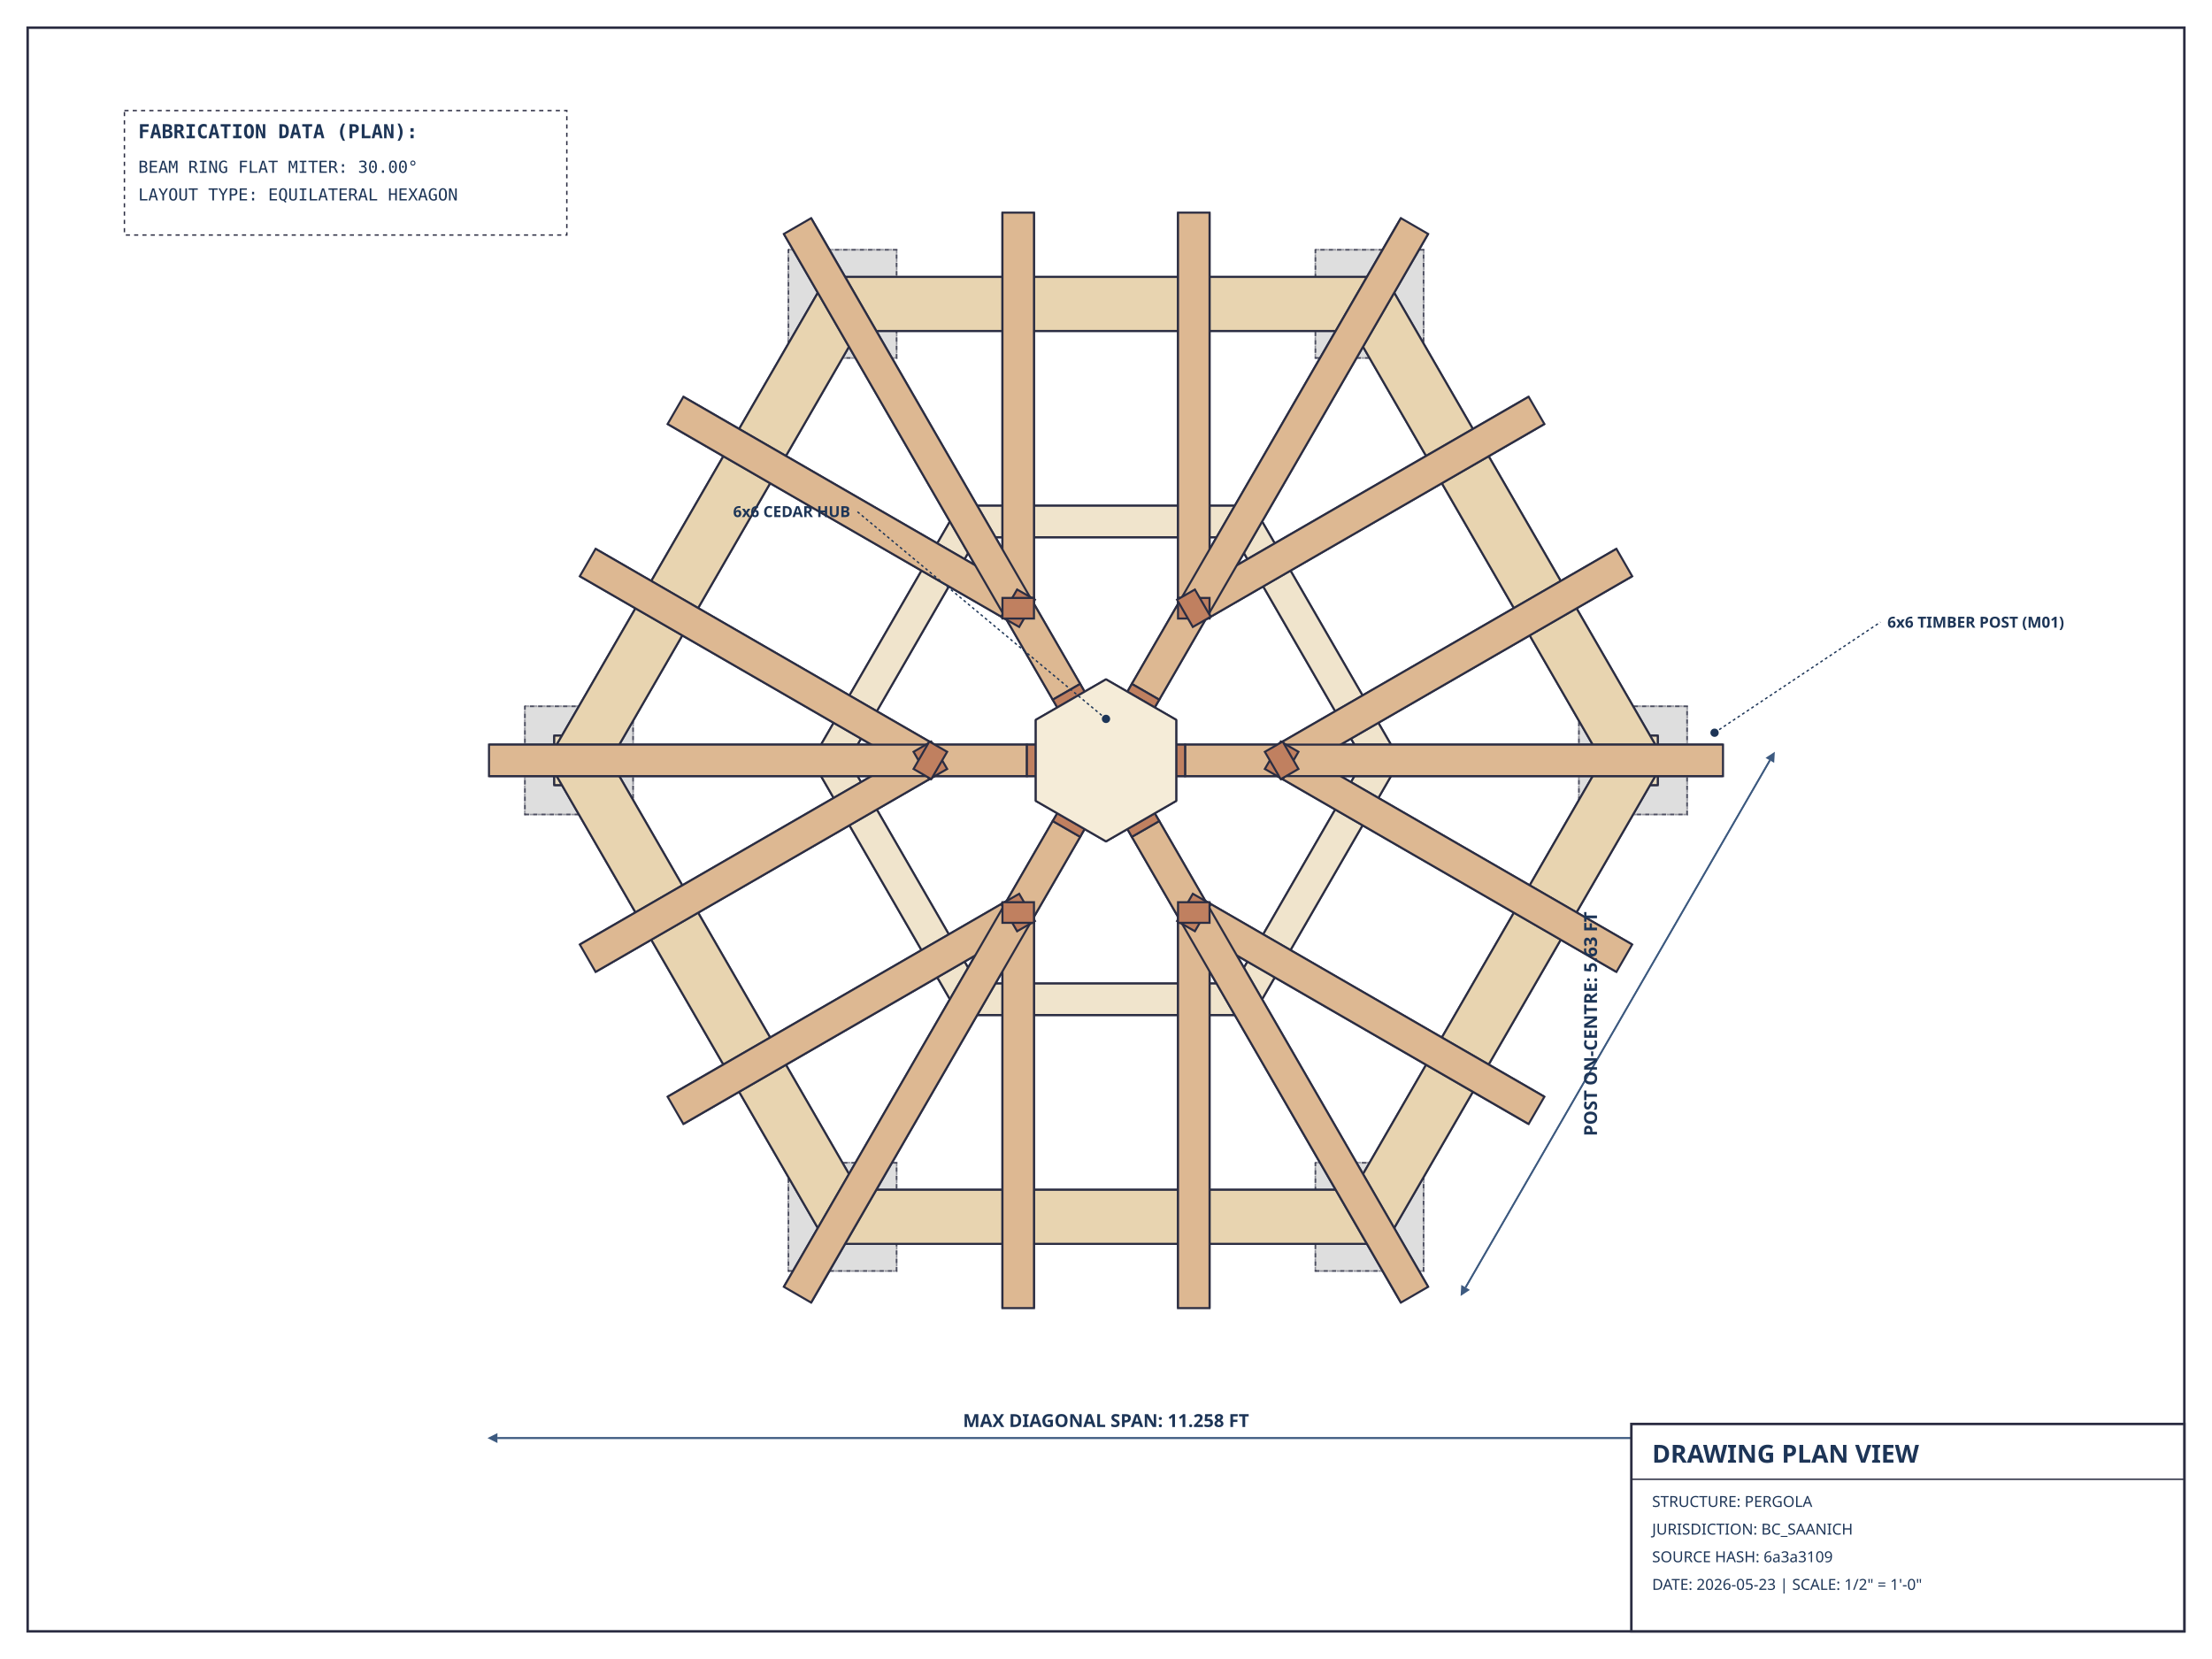
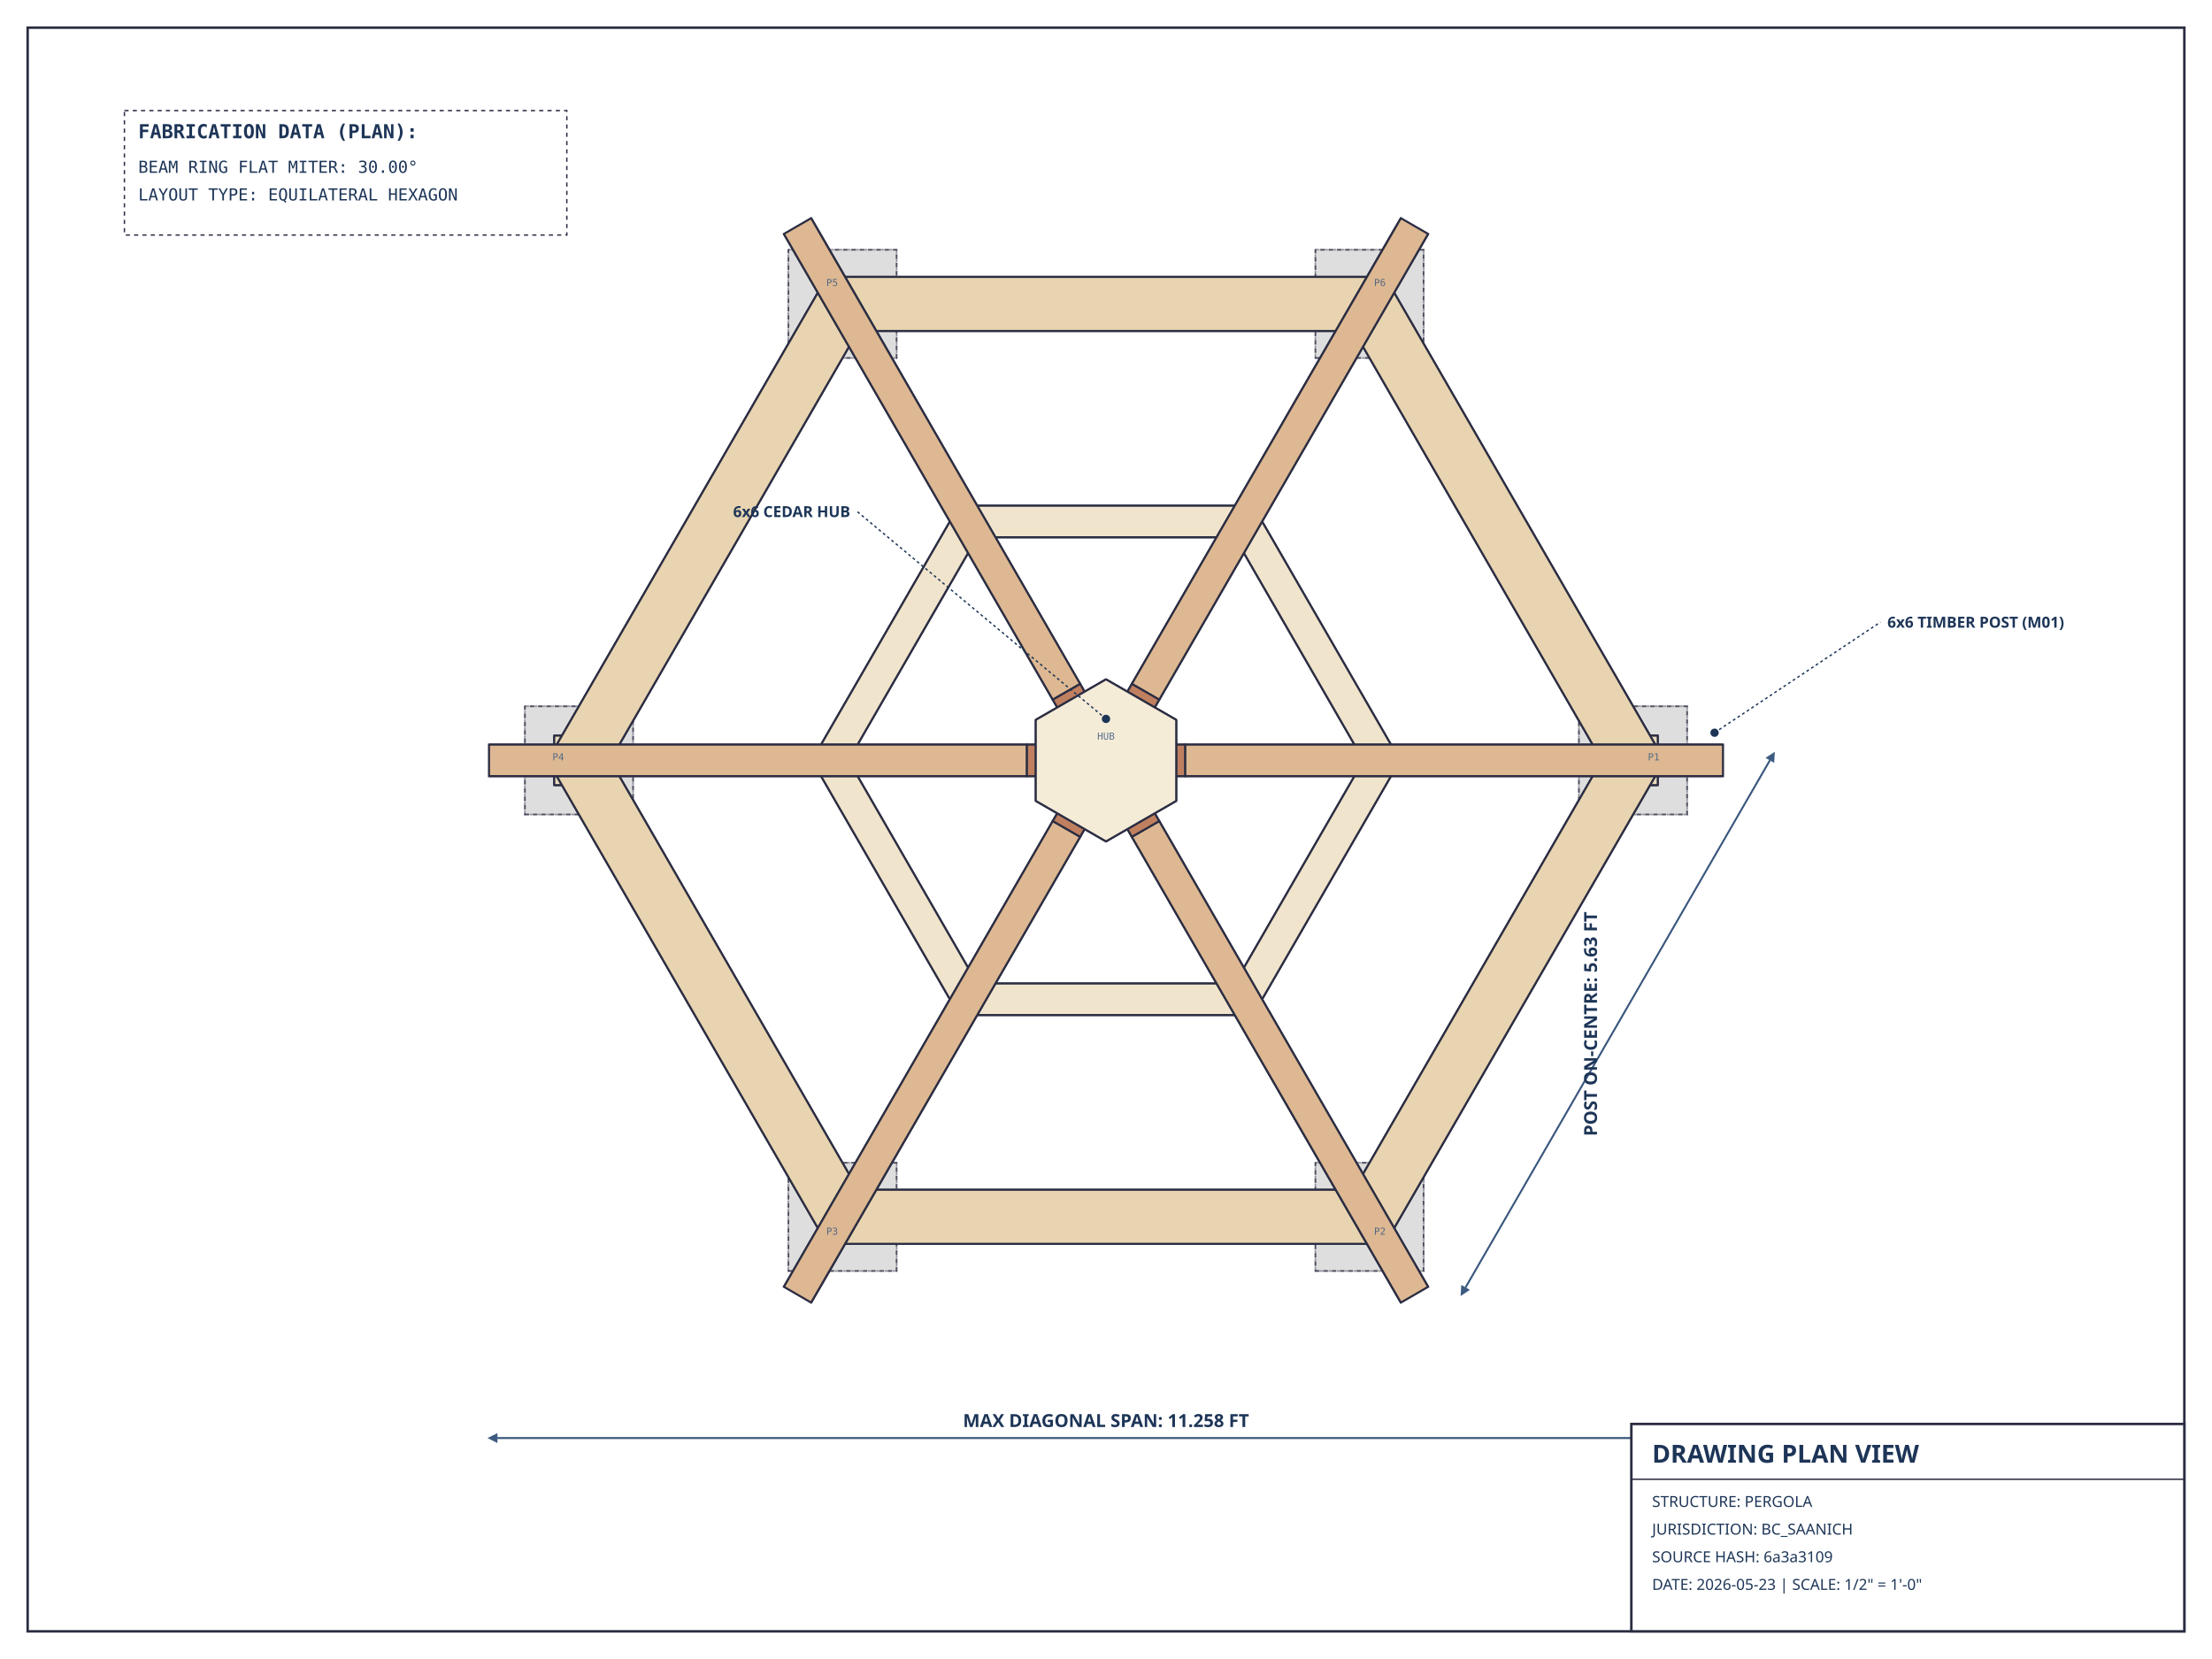
<svg xmlns="http://www.w3.org/2000/svg" viewBox="0 0 1600 1200" width="1600" height="1200">
  <defs>
    <marker id="arrowhead" viewBox="0 0 10 10" refX="0" refY="5" markerWidth="6" markerHeight="6" orient="auto-start-reverse">
      <path d="M 0 0 L 10 5 L 0 10 z" fill="#3d5a80" />
    </marker>
  </defs>
  <rect width="100%" height="100%" fill="#ffffff" />
  <rect x="20" y="20" width="1560" height="1160" fill="none" stroke="#2b2d42" stroke-width="1.8" />
  <polygon data-role="footing" data-id="FT1" points="1220.3,589.1 1220.3,510.9 1220.3,510.9 1220.3,589.1" fill="#e0e0e0" stroke="#2b2d42" stroke-width="1.2" stroke-dasharray="3,3" opacity="0.6" />
  <polygon points="1142.1,589.1 1142.1,589.1 1142.1,510.9 1142.1,510.9" fill="#b0b0b0" stroke="#2b2d42" stroke-width="1.2" stroke-dasharray="3,3" opacity="0.6" />
  <polygon points="1142.1,589.1 1220.3,589.1 1220.3,589.1 1142.1,589.1" fill="#d3d3d3" stroke="#2b2d42" stroke-width="1.2" stroke-dasharray="3,3" opacity="0.6" />
  <polygon points="1142.1,510.9 1142.1,510.9 1220.3,510.9 1220.3,510.9" fill="#c0c0c0" stroke="#2b2d42" stroke-width="1.2" stroke-dasharray="3,3" opacity="0.6" />
  <polygon data-role="footing" data-id="FT2" points="1029.7,919.3 1029.7,841.1 1029.7,841.1 1029.7,919.3" fill="#e0e0e0" stroke="#2b2d42" stroke-width="1.2" stroke-dasharray="3,3" opacity="0.6" />
  <polygon points="951.5,919.3 951.5,919.3 951.5,841.1 951.5,841.1" fill="#b0b0b0" stroke="#2b2d42" stroke-width="1.2" stroke-dasharray="3,3" opacity="0.6" />
  <polygon points="951.5,919.3 1029.7,919.3 1029.7,919.3 951.5,919.3" fill="#d3d3d3" stroke="#2b2d42" stroke-width="1.2" stroke-dasharray="3,3" opacity="0.6" />
  <polygon points="951.5,841.1 951.5,841.1 1029.7,841.1 1029.7,841.1" fill="#c0c0c0" stroke="#2b2d42" stroke-width="1.2" stroke-dasharray="3,3" opacity="0.6" />
  <polygon data-role="footing" data-id="FT3" points="648.5,919.3 648.5,841.1 648.5,841.1 648.5,919.3" fill="#e0e0e0" stroke="#2b2d42" stroke-width="1.2" stroke-dasharray="3,3" opacity="0.6" />
  <polygon points="570.3,919.3 570.3,919.3 570.3,841.1 570.3,841.1" fill="#b0b0b0" stroke="#2b2d42" stroke-width="1.2" stroke-dasharray="3,3" opacity="0.6" />
  <polygon points="570.3,919.3 648.5,919.3 648.5,919.3 570.3,919.3" fill="#d3d3d3" stroke="#2b2d42" stroke-width="1.2" stroke-dasharray="3,3" opacity="0.6" />
  <polygon points="570.3,841.1 570.3,841.1 648.5,841.1 648.5,841.1" fill="#c0c0c0" stroke="#2b2d42" stroke-width="1.2" stroke-dasharray="3,3" opacity="0.6" />
  <polygon data-role="footing" data-id="FT4" points="457.9,589.1 457.9,510.9 457.9,510.9 457.9,589.1" fill="#e0e0e0" stroke="#2b2d42" stroke-width="1.2" stroke-dasharray="3,3" opacity="0.6" />
  <polygon points="379.7,589.1 379.7,589.1 379.7,510.9 379.7,510.9" fill="#b0b0b0" stroke="#2b2d42" stroke-width="1.2" stroke-dasharray="3,3" opacity="0.6" />
  <polygon points="379.7,589.1 457.9,589.1 457.9,589.1 379.7,589.1" fill="#d3d3d3" stroke="#2b2d42" stroke-width="1.2" stroke-dasharray="3,3" opacity="0.6" />
  <polygon points="379.7,510.9 379.7,510.9 457.9,510.9 457.9,510.9" fill="#c0c0c0" stroke="#2b2d42" stroke-width="1.2" stroke-dasharray="3,3" opacity="0.6" />
  <polygon data-role="footing" data-id="FT5" points="648.5,258.9 648.5,180.7 648.5,180.7 648.5,258.9" fill="#e0e0e0" stroke="#2b2d42" stroke-width="1.2" stroke-dasharray="3,3" opacity="0.6" />
  <polygon points="570.3,258.9 570.3,258.9 570.3,180.7 570.3,180.7" fill="#b0b0b0" stroke="#2b2d42" stroke-width="1.2" stroke-dasharray="3,3" opacity="0.6" />
  <polygon points="570.3,258.9 648.5,258.9 648.5,258.9 570.3,258.9" fill="#d3d3d3" stroke="#2b2d42" stroke-width="1.2" stroke-dasharray="3,3" opacity="0.6" />
  <polygon points="570.3,180.7 570.3,180.7 648.5,180.7 648.5,180.7" fill="#c0c0c0" stroke="#2b2d42" stroke-width="1.2" stroke-dasharray="3,3" opacity="0.6" />
  <polygon data-role="footing" data-id="FT6" points="1029.7,258.9 1029.7,180.7 1029.7,180.7 1029.7,258.9" fill="#e0e0e0" stroke="#2b2d42" stroke-width="1.2" stroke-dasharray="3,3" opacity="0.6" />
  <polygon points="951.5,258.9 951.5,258.9 951.5,180.7 951.5,180.7" fill="#b0b0b0" stroke="#2b2d42" stroke-width="1.2" stroke-dasharray="3,3" opacity="0.6" />
  <polygon points="951.5,258.9 1029.7,258.9 1029.7,258.9 951.5,258.9" fill="#d3d3d3" stroke="#2b2d42" stroke-width="1.2" stroke-dasharray="3,3" opacity="0.6" />
  <polygon points="951.5,180.7 951.5,180.7 1029.7,180.7 1029.7,180.7" fill="#c0c0c0" stroke="#2b2d42" stroke-width="1.2" stroke-dasharray="3,3" opacity="0.6" />
  <polygon points="1142.1,589.1 1220.3,589.1 1220.3,510.9 1142.1,510.9" fill="#c8c8c8" stroke="#2b2d42" stroke-width="1.2" stroke-dasharray="3,3" opacity="0.6" />
  <polygon points="951.5,919.3 1029.7,919.3 1029.7,841.1 951.5,841.1" fill="#c8c8c8" stroke="#2b2d42" stroke-width="1.2" stroke-dasharray="3,3" opacity="0.6" />
  <polygon points="570.3,919.3 648.5,919.3 648.5,841.1 570.3,841.1" fill="#c8c8c8" stroke="#2b2d42" stroke-width="1.2" stroke-dasharray="3,3" opacity="0.6" />
  <polygon points="379.7,589.1 457.9,589.1 457.9,510.9 379.7,510.9" fill="#c8c8c8" stroke="#2b2d42" stroke-width="1.2" stroke-dasharray="3,3" opacity="0.6" />
  <polygon points="570.3,258.9 648.5,258.9 648.5,180.7 570.3,180.7" fill="#c8c8c8" stroke="#2b2d42" stroke-width="1.2" stroke-dasharray="3,3" opacity="0.6" />
  <polygon points="951.5,258.9 1029.7,258.9 1029.7,180.7 951.5,180.7" fill="#c8c8c8" stroke="#2b2d42" stroke-width="1.2" stroke-dasharray="3,3" opacity="0.6" />
  <polygon data-role="post" data-id="P1" points="1199.1,567.9 1199.1,532.1 1199.1,532.1 1199.1,567.9" fill="#f1e5cd" stroke="#2b2d42" stroke-width="1.5" />
  <polygon points="1163.3,567.9 1163.3,567.9 1163.3,532.1 1163.3,532.1" fill="#c8b090" stroke="#2b2d42" stroke-width="1.5" />
  <polygon points="1163.3,567.9 1199.1,567.9 1199.1,567.9 1163.3,567.9" fill="#ecdfc8" stroke="#2b2d42" stroke-width="1.5" />
  <polygon points="1163.3,532.1 1163.3,532.1 1199.1,532.1 1199.1,532.1" fill="#e0c9a4" stroke="#2b2d42" stroke-width="1.5" />
  <polygon data-role="post" data-id="P2" points="1008.5,898.1 1008.5,862.2 1008.5,862.2 1008.5,898.1" fill="#f1e5cd" stroke="#2b2d42" stroke-width="1.5" />
  <polygon points="972.7,898.1 972.7,898.1 972.7,862.2 972.7,862.2" fill="#c8b090" stroke="#2b2d42" stroke-width="1.5" />
  <polygon points="972.7,898.1 1008.5,898.1 1008.5,898.1 972.7,898.1" fill="#ecdfc8" stroke="#2b2d42" stroke-width="1.5" />
  <polygon points="972.7,862.2 972.7,862.2 1008.5,862.2 1008.5,862.2" fill="#e0c9a4" stroke="#2b2d42" stroke-width="1.5" />
  <polygon data-role="post" data-id="P3" points="627.3,898.1 627.3,862.2 627.3,862.2 627.3,898.1" fill="#f1e5cd" stroke="#2b2d42" stroke-width="1.5" />
  <polygon points="591.5,898.1 591.5,898.1 591.5,862.2 591.5,862.2" fill="#c8b090" stroke="#2b2d42" stroke-width="1.5" />
  <polygon points="591.5,898.1 627.3,898.1 627.3,898.1 591.5,898.1" fill="#ecdfc8" stroke="#2b2d42" stroke-width="1.5" />
  <polygon points="591.5,862.2 591.5,862.2 627.3,862.2 627.3,862.2" fill="#e0c9a4" stroke="#2b2d42" stroke-width="1.5" />
  <polygon data-role="post" data-id="P4" points="436.7,567.9 436.7,532.1 436.7,532.1 436.7,567.9" fill="#f1e5cd" stroke="#2b2d42" stroke-width="1.5" />
  <polygon points="400.9,567.9 400.9,567.9 400.9,532.1 400.9,532.1" fill="#c8b090" stroke="#2b2d42" stroke-width="1.5" />
  <polygon points="400.9,567.9 436.7,567.9 436.7,567.9 400.9,567.9" fill="#ecdfc8" stroke="#2b2d42" stroke-width="1.5" />
  <polygon points="400.9,532.1 400.9,532.1 436.7,532.1 436.7,532.1" fill="#e0c9a4" stroke="#2b2d42" stroke-width="1.5" />
  <polygon data-role="post" data-id="P5" points="627.3,237.8 627.3,201.9 627.3,201.9 627.3,237.8" fill="#f1e5cd" stroke="#2b2d42" stroke-width="1.5" />
  <polygon points="591.5,237.8 591.5,237.8 591.5,201.9 591.5,201.9" fill="#c8b090" stroke="#2b2d42" stroke-width="1.5" />
  <polygon points="591.5,237.8 627.3,237.8 627.3,237.8 591.5,237.8" fill="#ecdfc8" stroke="#2b2d42" stroke-width="1.5" />
  <polygon points="591.5,201.9 591.5,201.9 627.3,201.9 627.3,201.9" fill="#e0c9a4" stroke="#2b2d42" stroke-width="1.5" />
  <polygon data-role="post" data-id="P6" points="1008.5,237.8 1008.5,201.9 1008.5,201.9 1008.5,237.8" fill="#f1e5cd" stroke="#2b2d42" stroke-width="1.5" />
  <polygon points="972.7,237.8 972.7,237.8 972.7,201.9 972.7,201.9" fill="#c8b090" stroke="#2b2d42" stroke-width="1.5" />
  <polygon points="972.7,237.8 1008.5,237.8 1008.5,237.8 972.7,237.8" fill="#ecdfc8" stroke="#2b2d42" stroke-width="1.5" />
  <polygon points="972.7,201.9 972.7,201.9 1008.5,201.9 1008.5,201.9" fill="#e0c9a4" stroke="#2b2d42" stroke-width="1.5" />
  <polygon points="1163.3,567.9 1199.1,567.9 1199.1,532.1 1163.3,532.1" fill="#e8dabc" stroke="#2b2d42" stroke-width="1.5" />
  <polygon points="972.7,898.1 1008.5,898.1 1008.5,862.2 972.7,862.2" fill="#e8dabc" stroke="#2b2d42" stroke-width="1.5" />
  <polygon points="591.5,898.1 627.3,898.1 627.3,862.2 591.5,862.2" fill="#e8dabc" stroke="#2b2d42" stroke-width="1.5" />
  <polygon points="400.9,567.9 436.7,567.9 436.7,532.1 400.9,532.1" fill="#e8dabc" stroke="#2b2d42" stroke-width="1.5" />
  <polygon points="591.5,237.8 627.3,237.8 627.3,201.9 591.5,201.9" fill="#e8dabc" stroke="#2b2d42" stroke-width="1.5" />
  <polygon points="972.7,237.8 1008.5,237.8 1008.5,201.9 972.7,201.9" fill="#e8dabc" stroke="#2b2d42" stroke-width="1.5" />
  <polygon data-role="brace" data-id="Brace0a" points="1178.1,578.2 1186.2,564.2 1117.1,684.0 1109.0,697.9" fill="#e8d8b8" stroke="#2b2d42" stroke-width="1.5" />
  <polygon points="1158.4,566.8 1089.2,686.5 1097.3,672.6 1166.4,552.8" fill="#d8c4a0" stroke="#2b2d42" stroke-width="1.5" />
  <polygon data-role="brace" data-id="Brace0b" points="993.7,851.9 985.7,865.9 1054.8,746.2 1062.8,732.2" fill="#e8d8b8" stroke="#2b2d42" stroke-width="1.5" />
  <polygon points="1013.5,863.3 1082.6,743.6 1074.5,757.6 1005.4,877.3" fill="#d8c4a0" stroke="#2b2d42" stroke-width="1.5" />
  <polygon data-role="brace" data-id="Brace1a" points="964.6,891.6 980.8,891.6 842.5,891.6 826.4,891.6" fill="#e8d8b8" stroke="#2b2d42" stroke-width="1.5" />
  <polygon points="964.6,868.7 826.4,868.7 842.5,868.7 980.8,868.7" fill="#d8c4a0" stroke="#2b2d42" stroke-width="1.5" />
  <polygon data-role="brace" data-id="Brace1b" points="635.4,868.7 619.2,868.7 757.5,868.7 773.6,868.7" fill="#e8d8b8" stroke="#2b2d42" stroke-width="1.5" />
  <polygon points="635.4,891.6 773.6,891.6 757.5,891.6 619.2,891.6" fill="#d8c4a0" stroke="#2b2d42" stroke-width="1.5" />
  <polygon data-role="brace" data-id="Brace2a" points="586.5,863.3 594.6,877.3 525.5,757.6 517.4,743.6" fill="#e8d8b8" stroke="#2b2d42" stroke-width="1.5" />
  <polygon points="606.3,851.9 537.2,732.2 545.2,746.2 614.3,865.9" fill="#d8c4a0" stroke="#2b2d42" stroke-width="1.5" />
  <polygon data-role="brace" data-id="Brace2b" points="441.6,566.8 433.6,552.8 502.7,672.6 510.8,686.5" fill="#e8d8b8" stroke="#2b2d42" stroke-width="1.5" />
  <polygon points="421.9,578.2 491.0,697.9 482.9,684.0 413.8,564.2" fill="#d8c4a0" stroke="#2b2d42" stroke-width="1.5" />
  <polygon data-role="brace" data-id="Brace3a" points="421.9,521.8 413.8,535.8 482.9,416.0 491.0,402.1" fill="#e8d8b8" stroke="#2b2d42" stroke-width="1.5" />
  <polygon points="441.6,533.2 510.8,413.5 502.7,427.4 433.6,547.2" fill="#d8c4a0" stroke="#2b2d42" stroke-width="1.5" />
  <polygon data-role="brace" data-id="Brace3b" points="606.3,248.1 614.3,234.1 545.2,353.8 537.2,367.8" fill="#e8d8b8" stroke="#2b2d42" stroke-width="1.5" />
  <polygon points="586.5,236.7 517.4,356.4 525.5,342.4 594.6,222.7" fill="#d8c4a0" stroke="#2b2d42" stroke-width="1.5" />
  <polygon data-role="brace" data-id="Brace4a" points="635.4,208.4 619.2,208.4 757.5,208.4 773.6,208.4" fill="#e8d8b8" stroke="#2b2d42" stroke-width="1.5" />
  <polygon points="635.4,231.3 773.6,231.3 757.5,231.3 619.2,231.3" fill="#d8c4a0" stroke="#2b2d42" stroke-width="1.5" />
  <polygon data-role="brace" data-id="Brace4b" points="964.6,231.3 980.8,231.3 842.5,231.3 826.4,231.3" fill="#e8d8b8" stroke="#2b2d42" stroke-width="1.5" />
  <polygon points="964.6,208.4 826.4,208.4 842.5,208.4 980.8,208.4" fill="#d8c4a0" stroke="#2b2d42" stroke-width="1.5" />
  <polygon data-role="brace" data-id="Brace5a" points="1013.5,236.7 1005.4,222.7 1074.5,342.4 1082.6,356.4" fill="#e8d8b8" stroke="#2b2d42" stroke-width="1.5" />
  <polygon points="993.7,248.1 1062.8,367.8 1054.8,353.8 985.7,234.1" fill="#d8c4a0" stroke="#2b2d42" stroke-width="1.5" />
  <polygon data-role="brace" data-id="Brace5b" points="1158.4,533.2 1166.4,547.2 1097.3,427.4 1089.2,413.5" fill="#e8d8b8" stroke="#2b2d42" stroke-width="1.5" />
  <polygon points="1178.1,521.8 1109.0,402.1 1117.1,416.0 1186.2,535.8" fill="#d8c4a0" stroke="#2b2d42" stroke-width="1.5" />
  <polygon points="1186.2,564.2 1166.4,552.8 1097.3,672.6 1117.1,684.0" fill="#f0e4cc" stroke="#2b2d42" stroke-width="1.5" />
  <polygon points="985.7,865.9 1005.4,877.3 1074.5,757.6 1054.8,746.2" fill="#f0e4cc" stroke="#2b2d42" stroke-width="1.5" />
  <polygon points="980.8,891.6 980.8,868.7 842.5,868.7 842.5,891.6" fill="#f0e4cc" stroke="#2b2d42" stroke-width="1.5" />
  <polygon points="619.2,868.7 619.2,891.6 757.5,891.6 757.5,868.7" fill="#f0e4cc" stroke="#2b2d42" stroke-width="1.5" />
  <polygon points="594.6,877.3 614.3,865.9 545.2,746.2 525.5,757.6" fill="#f0e4cc" stroke="#2b2d42" stroke-width="1.5" />
  <polygon points="433.6,552.8 413.8,564.2 482.9,684.0 502.7,672.6" fill="#f0e4cc" stroke="#2b2d42" stroke-width="1.5" />
  <polygon points="413.8,535.8 433.6,547.2 502.7,427.4 482.9,416.0" fill="#f0e4cc" stroke="#2b2d42" stroke-width="1.5" />
  <polygon points="614.3,234.1 594.6,222.7 525.5,342.4 545.2,353.8" fill="#f0e4cc" stroke="#2b2d42" stroke-width="1.5" />
  <polygon points="619.2,208.4 619.2,231.3 757.5,231.3 757.5,208.4" fill="#f0e4cc" stroke="#2b2d42" stroke-width="1.5" />
  <polygon points="980.8,231.3 980.8,208.4 842.5,208.4 842.5,231.3" fill="#f0e4cc" stroke="#2b2d42" stroke-width="1.5" />
  <polygon points="1005.4,222.7 985.7,234.1 1054.8,353.8 1074.5,342.4" fill="#f0e4cc" stroke="#2b2d42" stroke-width="1.5" />
  <polygon points="1166.4,547.2 1186.2,535.8 1117.1,416.0 1097.3,427.4" fill="#f0e4cc" stroke="#2b2d42" stroke-width="1.5" />
  <polygon points="1109.0,697.9 1117.1,684.0 1097.3,672.6 1089.2,686.5" fill="#e0d0b0" stroke="#2b2d42" stroke-width="1.5" />
  <polygon points="1062.8,732.2 1054.8,746.2 1074.5,757.6 1082.6,743.6" fill="#e0d0b0" stroke="#2b2d42" stroke-width="1.5" />
  <polygon points="826.4,891.6 842.5,891.6 842.5,868.7 826.4,868.7" fill="#e0d0b0" stroke="#2b2d42" stroke-width="1.5" />
  <polygon points="773.6,868.7 757.5,868.7 757.5,891.6 773.6,891.6" fill="#e0d0b0" stroke="#2b2d42" stroke-width="1.5" />
  <polygon points="517.4,743.6 525.5,757.6 545.2,746.2 537.2,732.2" fill="#e0d0b0" stroke="#2b2d42" stroke-width="1.5" />
  <polygon points="510.8,686.5 502.7,672.6 482.9,684.0 491.0,697.9" fill="#e0d0b0" stroke="#2b2d42" stroke-width="1.5" />
  <polygon points="491.0,402.1 482.9,416.0 502.7,427.4 510.8,413.5" fill="#e0d0b0" stroke="#2b2d42" stroke-width="1.5" />
  <polygon points="537.2,367.8 545.2,353.8 525.5,342.4 517.4,356.4" fill="#e0d0b0" stroke="#2b2d42" stroke-width="1.5" />
  <polygon points="773.6,208.4 757.5,208.4 757.5,231.3 773.6,231.3" fill="#e0d0b0" stroke="#2b2d42" stroke-width="1.5" />
  <polygon points="826.4,231.3 842.5,231.3 842.5,208.4 826.4,208.4" fill="#e0d0b0" stroke="#2b2d42" stroke-width="1.5" />
  <polygon points="1082.6,356.4 1074.5,342.4 1054.8,353.8 1062.8,367.8" fill="#e0d0b0" stroke="#2b2d42" stroke-width="1.5" />
  <polygon points="1089.2,413.5 1097.3,427.4 1117.1,416.0 1109.0,402.1" fill="#e0d0b0" stroke="#2b2d42" stroke-width="1.5" />
  <polygon data-role="beam" data-id="B1" points="1198.2,559.8 1198.2,559.8 1007.5,889.9 1007.5,889.9" fill="#d4a878" stroke="#2b2d42" stroke-width="1.5" />
  <polygon points="1164.3,540.2 973.7,870.4 973.7,870.4 1164.3,540.2" fill="#c89860" stroke="#2b2d42" stroke-width="1.5" />
  <polygon points="1198.2,559.8 1164.3,540.2 1164.3,540.2 1198.2,559.8" fill="#d0a070" stroke="#2b2d42" stroke-width="1.5" />
  <polygon points="1007.5,889.9 1007.5,889.9 973.7,870.4 973.7,870.4" fill="#d0a070" stroke="#2b2d42" stroke-width="1.5" />
  <polygon data-role="beam" data-id="B2" points="990.6,899.7 990.6,899.7 609.4,899.7 609.4,899.7" fill="#d4a878" stroke="#2b2d42" stroke-width="1.5" />
  <polygon points="990.6,860.6 609.4,860.6 609.4,860.6 990.6,860.6" fill="#c89860" stroke="#2b2d42" stroke-width="1.5" />
  <polygon points="990.6,899.7 990.6,860.6 990.6,860.6 990.6,899.7" fill="#d0a070" stroke="#2b2d42" stroke-width="1.5" />
  <polygon points="609.4,899.7 609.4,899.7 609.4,860.6 609.4,860.6" fill="#d0a070" stroke="#2b2d42" stroke-width="1.5" />
  <polygon data-role="beam" data-id="B3" points="592.5,889.9 592.5,889.9 401.8,559.8 401.8,559.8" fill="#d4a878" stroke="#2b2d42" stroke-width="1.5" />
  <polygon points="626.3,870.4 435.7,540.2 435.7,540.2 626.3,870.4" fill="#c89860" stroke="#2b2d42" stroke-width="1.5" />
  <polygon points="592.5,889.9 626.3,870.4 626.3,870.4 592.5,889.9" fill="#d0a070" stroke="#2b2d42" stroke-width="1.5" />
  <polygon points="401.8,559.8 401.8,559.8 435.7,540.2 435.7,540.2" fill="#d0a070" stroke="#2b2d42" stroke-width="1.5" />
  <polygon data-role="beam" data-id="B4" points="401.8,540.2 401.8,540.2 592.5,210.1 592.5,210.1" fill="#d4a878" stroke="#2b2d42" stroke-width="1.5" />
  <polygon points="435.7,559.8 626.3,229.6 626.3,229.6 435.7,559.8" fill="#c89860" stroke="#2b2d42" stroke-width="1.5" />
  <polygon points="401.8,540.2 435.7,559.8 435.7,559.8 401.8,540.2" fill="#d0a070" stroke="#2b2d42" stroke-width="1.5" />
  <polygon points="592.5,210.1 592.5,210.1 626.3,229.6 626.3,229.6" fill="#d0a070" stroke="#2b2d42" stroke-width="1.5" />
  <polygon data-role="beam" data-id="B5" points="609.4,200.3 609.4,200.3 990.6,200.3 990.6,200.3" fill="#d4a878" stroke="#2b2d42" stroke-width="1.5" />
  <polygon points="609.4,239.4 990.6,239.4 990.6,239.4 609.4,239.4" fill="#c89860" stroke="#2b2d42" stroke-width="1.5" />
  <polygon points="609.4,200.3 609.4,239.4 609.4,239.4 609.4,200.3" fill="#d0a070" stroke="#2b2d42" stroke-width="1.5" />
  <polygon points="990.6,200.3 990.6,200.3 990.6,239.4 990.6,239.4" fill="#d0a070" stroke="#2b2d42" stroke-width="1.5" />
  <polygon data-role="beam" data-id="B6" points="1007.5,210.1 1007.5,210.1 1198.2,540.2 1198.2,540.2" fill="#d4a878" stroke="#2b2d42" stroke-width="1.5" />
  <polygon points="973.7,229.6 1164.3,559.8 1164.3,559.8 973.7,229.6" fill="#c89860" stroke="#2b2d42" stroke-width="1.5" />
  <polygon points="1007.5,210.1 973.7,229.6 973.7,229.6 1007.5,210.1" fill="#d0a070" stroke="#2b2d42" stroke-width="1.5" />
  <polygon points="1198.2,540.2 1198.2,540.2 1164.3,559.8 1164.3,559.8" fill="#d0a070" stroke="#2b2d42" stroke-width="1.5" />
  <polygon points="1198.2,559.8 1164.3,540.2 973.7,870.4 1007.5,889.9" fill="#e8d4b0" stroke="#2b2d42" stroke-width="1.5" />
  <polygon points="990.6,899.7 990.6,860.6 609.4,860.6 609.4,899.7" fill="#e8d4b0" stroke="#2b2d42" stroke-width="1.5" />
  <polygon points="592.5,889.9 626.3,870.4 435.7,540.2 401.8,559.8" fill="#e8d4b0" stroke="#2b2d42" stroke-width="1.5" />
  <polygon points="401.8,540.2 435.7,559.8 626.3,229.6 592.5,210.1" fill="#e8d4b0" stroke="#2b2d42" stroke-width="1.5" />
  <polygon points="609.4,200.3 609.4,239.4 990.6,239.4 990.6,200.3" fill="#e8d4b0" stroke="#2b2d42" stroke-width="1.5" />
  <polygon points="1007.5,210.1 973.7,229.6 1164.3,559.8 1198.2,540.2" fill="#e8d4b0" stroke="#2b2d42" stroke-width="1.5" />
  <polygon data-role="purlin" data-id="Purlin1" points="1009.4,555.7 1009.4,555.7 909.6,728.5 909.6,728.5" fill="#e8d8b8" stroke="#2b2d42" stroke-width="1.5" />
  <polygon points="989.6,544.3 889.9,717.1 889.9,717.1 989.6,544.3" fill="#d8c4a0" stroke="#2b2d42" stroke-width="1.5" />
  <polygon points="1009.4,555.7 989.6,544.3 989.6,544.3 1009.4,555.7" fill="#e0d0b0" stroke="#2b2d42" stroke-width="1.5" />
  <polygon points="909.6,728.5 909.6,728.5 889.9,717.1 889.9,717.1" fill="#e0d0b0" stroke="#2b2d42" stroke-width="1.5" />
  <polygon data-role="purlin" data-id="Purlin2" points="899.7,734.2 899.7,734.2 700.3,734.2 700.3,734.2" fill="#e8d8b8" stroke="#2b2d42" stroke-width="1.5" />
  <polygon points="899.7,711.4 700.3,711.4 700.3,711.4 899.7,711.4" fill="#d8c4a0" stroke="#2b2d42" stroke-width="1.5" />
  <polygon points="899.7,734.2 899.7,711.4 899.7,711.4 899.7,734.2" fill="#e0d0b0" stroke="#2b2d42" stroke-width="1.5" />
  <polygon points="700.3,734.2 700.3,734.2 700.3,711.4 700.3,711.4" fill="#e0d0b0" stroke="#2b2d42" stroke-width="1.5" />
  <polygon data-role="purlin" data-id="Purlin3" points="690.4,728.5 690.4,728.5 590.6,555.7 590.6,555.7" fill="#e8d8b8" stroke="#2b2d42" stroke-width="1.5" />
  <polygon points="710.1,717.1 610.4,544.3 610.4,544.3 710.1,717.1" fill="#d8c4a0" stroke="#2b2d42" stroke-width="1.5" />
  <polygon points="690.4,728.5 710.1,717.1 710.1,717.1 690.4,728.5" fill="#e0d0b0" stroke="#2b2d42" stroke-width="1.5" />
  <polygon points="590.6,555.7 590.6,555.7 610.4,544.3 610.4,544.3" fill="#e0d0b0" stroke="#2b2d42" stroke-width="1.5" />
  <polygon data-role="purlin" data-id="Purlin4" points="590.6,544.3 590.6,544.3 690.4,371.5 690.4,371.5" fill="#e8d8b8" stroke="#2b2d42" stroke-width="1.5" />
  <polygon points="610.4,555.7 710.1,382.9 710.1,382.9 610.4,555.7" fill="#d8c4a0" stroke="#2b2d42" stroke-width="1.5" />
  <polygon points="590.6,544.3 610.4,555.7 610.4,555.7 590.6,544.3" fill="#e0d0b0" stroke="#2b2d42" stroke-width="1.5" />
  <polygon points="690.4,371.5 690.4,371.5 710.1,382.9 710.1,382.9" fill="#e0d0b0" stroke="#2b2d42" stroke-width="1.5" />
  <polygon data-role="purlin" data-id="Purlin5" points="700.3,365.8 700.3,365.8 899.7,365.8 899.7,365.8" fill="#e8d8b8" stroke="#2b2d42" stroke-width="1.5" />
  <polygon points="700.3,388.6 899.7,388.6 899.7,388.6 700.3,388.6" fill="#d8c4a0" stroke="#2b2d42" stroke-width="1.5" />
  <polygon points="700.3,365.8 700.3,388.6 700.3,388.6 700.3,365.8" fill="#e0d0b0" stroke="#2b2d42" stroke-width="1.5" />
  <polygon points="899.7,365.8 899.7,365.8 899.7,388.6 899.7,388.6" fill="#e0d0b0" stroke="#2b2d42" stroke-width="1.5" />
  <polygon data-role="purlin" data-id="Purlin6" points="909.6,371.5 909.6,371.5 1009.4,544.3 1009.4,544.3" fill="#e8d8b8" stroke="#2b2d42" stroke-width="1.5" />
  <polygon points="889.9,382.9 989.6,555.7 989.6,555.7 889.9,382.9" fill="#d8c4a0" stroke="#2b2d42" stroke-width="1.5" />
  <polygon points="909.6,371.5 889.9,382.9 889.9,382.9 909.6,371.5" fill="#e0d0b0" stroke="#2b2d42" stroke-width="1.5" />
  <polygon points="1009.4,544.3 1009.4,544.3 989.6,555.7 989.6,555.7" fill="#e0d0b0" stroke="#2b2d42" stroke-width="1.5" />
  <polygon points="1009.4,555.7 989.6,544.3 889.9,717.1 909.6,728.5" fill="#f0e4cc" stroke="#2b2d42" stroke-width="1.5" />
  <polygon points="899.7,734.2 899.7,711.4 700.3,711.4 700.3,734.2" fill="#f0e4cc" stroke="#2b2d42" stroke-width="1.5" />
  <polygon points="690.4,728.5 710.1,717.1 610.4,544.3 590.6,555.7" fill="#f0e4cc" stroke="#2b2d42" stroke-width="1.5" />
  <polygon points="590.6,544.3 610.4,555.7 710.1,382.9 690.4,371.5" fill="#f0e4cc" stroke="#2b2d42" stroke-width="1.5" />
  <polygon points="700.3,365.8 700.3,388.6 899.7,388.6 899.7,365.8" fill="#f0e4cc" stroke="#2b2d42" stroke-width="1.5" />
  <polygon points="909.6,371.5 889.9,382.9 989.6,555.7 1009.4,544.3" fill="#f0e4cc" stroke="#2b2d42" stroke-width="1.5" />
-   <polygon data-role="rafter" data-id="Jack0b" points="1092.8,805.6 1105.7,813.0 864.3,673.6 851.4,666.2" fill="#c89870" stroke="#2b2d42" stroke-width="1.5" />
-   <polygon points="1104.2,785.8 862.8,646.5 875.7,653.9 1117.1,793.3" fill="#b88860" stroke="#2b2d42" stroke-width="1.5" />
-   <polygon data-role="rafter" data-id="Jack1a" points="852.1,931.4 852.1,946.2 852.1,667.5 852.1,652.6" fill="#c89870" stroke="#2b2d42" stroke-width="1.5" />
-   <polygon points="874.9,931.4 874.9,652.6 874.9,667.5 874.9,946.2" fill="#b88860" stroke="#2b2d42" stroke-width="1.5" />
-   <polygon data-role="rafter" data-id="Jack2a" points="495.8,785.8 482.9,793.3 724.3,653.9 737.2,646.5" fill="#c89870" stroke="#2b2d42" stroke-width="1.5" />
-   <polygon points="507.2,805.6 748.6,666.2 735.7,673.6 494.3,813.0" fill="#b88860" stroke="#2b2d42" stroke-width="1.5" />
-   <polygon data-role="rafter" data-id="Jack2b" points="432.2,675.8 419.4,683.2 660.8,543.8 673.6,536.4" fill="#c89870" stroke="#2b2d42" stroke-width="1.5" />
-   <polygon points="443.6,695.5 685.1,556.2 672.2,563.6 430.8,703.0" fill="#b88860" stroke="#2b2d42" stroke-width="1.5" />
-   <polygon data-role="rafter" data-id="Jack4b" points="874.9,168.6 874.9,153.8 874.9,432.5 874.9,447.4" fill="#c89870" stroke="#2b2d42" stroke-width="1.5" />
-   <polygon points="852.1,168.6 852.1,447.4 852.1,432.5 852.1,153.8" fill="#b88860" stroke="#2b2d42" stroke-width="1.5" />
-   <polygon data-role="rafter" data-id="Jack5a" points="1104.2,314.2 1117.1,306.7 875.7,446.1 862.8,453.5" fill="#c89870" stroke="#2b2d42" stroke-width="1.5" />
-   <polygon points="1092.8,294.4 851.4,433.8 864.3,426.4 1105.7,287.0" fill="#b88860" stroke="#2b2d42" stroke-width="1.5" />
-   <polygon data-role="rafter" data-id="Jack0a" points="1156.4,695.5 1169.2,703.0 927.8,563.6 914.9,556.2" fill="#c89870" stroke="#2b2d42" stroke-width="1.5" />
-   <polygon points="1167.8,675.8 926.4,536.4 939.2,543.8 1180.6,683.2" fill="#b88860" stroke="#2b2d42" stroke-width="1.5" />
-   <polygon data-role="rafter" data-id="Jack1b" points="725.1,931.4 725.1,946.2 725.1,667.5 725.1,652.6" fill="#c89870" stroke="#2b2d42" stroke-width="1.5" />
-   <polygon points="747.9,931.4 747.9,652.6 747.9,667.5 747.9,946.2" fill="#b88860" stroke="#2b2d42" stroke-width="1.5" />
-   <polygon data-role="rafter" data-id="Jack3a" points="443.6,404.5 430.8,397.0 672.2,536.4 685.1,543.8" fill="#c89870" stroke="#2b2d42" stroke-width="1.5" />
-   <polygon points="432.2,424.2 673.6,563.6 660.8,556.2 419.4,416.8" fill="#b88860" stroke="#2b2d42" stroke-width="1.5" />
-   <polygon data-role="rafter" data-id="Jack3b" points="507.2,294.4 494.3,287.0 735.7,426.4 748.6,433.8" fill="#c89870" stroke="#2b2d42" stroke-width="1.5" />
-   <polygon points="495.8,314.2 737.2,453.5 724.3,446.1 482.9,306.7" fill="#b88860" stroke="#2b2d42" stroke-width="1.5" />
-   <polygon data-role="rafter" data-id="Jack4a" points="747.9,168.6 747.9,153.8 747.9,432.5 747.9,447.4" fill="#c89870" stroke="#2b2d42" stroke-width="1.5" />
-   <polygon points="725.1,168.6 725.1,447.4 725.1,432.5 725.1,153.8" fill="#b88860" stroke="#2b2d42" stroke-width="1.5" />
-   <polygon data-role="rafter" data-id="Jack5b" points="1167.8,424.2 1180.6,416.8 939.2,556.2 926.4,563.6" fill="#c89870" stroke="#2b2d42" stroke-width="1.5" />
-   <polygon points="1156.4,404.5 914.9,543.8 927.8,536.4 1169.2,397.0" fill="#b88860" stroke="#2b2d42" stroke-width="1.5" />
  <polygon data-role="rafter" data-id="R1" points="1233.4,561.4 1246.3,561.4 857.2,561.4 844.3,561.4" fill="#c89870" stroke="#2b2d42" stroke-width="1.5" />
  <polygon points="1233.4,538.6 844.3,538.6 857.2,538.6 1246.3,538.6" fill="#b88860" stroke="#2b2d42" stroke-width="1.5" />
  <polygon data-role="rafter" data-id="R2" points="1006.8,931.1 1013.3,942.2 818.7,605.3 812.3,594.1" fill="#c89870" stroke="#2b2d42" stroke-width="1.5" />
  <polygon points="1026.6,919.7 832.0,582.7 838.5,593.9 1033.0,930.8" fill="#b88860" stroke="#2b2d42" stroke-width="1.5" />
  <polygon data-role="rafter" data-id="R3" points="573.4,919.7 567.0,930.8 761.5,593.9 768.0,582.7" fill="#c89870" stroke="#2b2d42" stroke-width="1.5" />
  <polygon points="593.2,931.1 787.7,594.1 781.3,605.3 586.7,942.2" fill="#b88860" stroke="#2b2d42" stroke-width="1.5" />
  <polygon data-role="rafter" data-id="R4" points="366.6,538.6 353.7,538.6 742.8,538.6 755.7,538.6" fill="#c89870" stroke="#2b2d42" stroke-width="1.5" />
  <polygon points="366.6,561.4 755.7,561.4 742.8,561.4 353.7,561.4" fill="#b88860" stroke="#2b2d42" stroke-width="1.5" />
  <polygon data-role="rafter" data-id="R5" points="593.2,168.9 586.7,157.8 781.3,494.7 787.7,505.9" fill="#c89870" stroke="#2b2d42" stroke-width="1.5" />
  <polygon points="573.4,180.3 768.0,517.3 761.5,506.1 567.0,169.2" fill="#b88860" stroke="#2b2d42" stroke-width="1.5" />
  <polygon data-role="rafter" data-id="R6" points="1026.6,180.3 1033.0,169.2 838.5,506.1 832.0,517.3" fill="#c89870" stroke="#2b2d42" stroke-width="1.5" />
  <polygon points="1006.8,168.9 812.3,505.9 818.7,494.7 1013.3,157.8" fill="#b88860" stroke="#2b2d42" stroke-width="1.5" />
-   <polygon points="1169.2,703.0 1180.6,683.2 939.2,543.8 927.8,563.6" fill="#ddb892" stroke="#2b2d42" stroke-width="1.5" />
-   <polygon points="1105.7,813.0 1117.1,793.3 875.7,653.9 864.3,673.6" fill="#ddb892" stroke="#2b2d42" stroke-width="1.5" />
-   <polygon points="852.1,946.2 874.9,946.2 874.9,667.5 852.1,667.5" fill="#ddb892" stroke="#2b2d42" stroke-width="1.5" />
-   <polygon points="725.1,946.2 747.9,946.2 747.9,667.5 725.1,667.5" fill="#ddb892" stroke="#2b2d42" stroke-width="1.5" />
-   <polygon points="482.9,793.3 494.3,813.0 735.7,673.6 724.3,653.9" fill="#ddb892" stroke="#2b2d42" stroke-width="1.5" />
-   <polygon points="419.4,683.2 430.8,703.0 672.2,563.6 660.8,543.8" fill="#ddb892" stroke="#2b2d42" stroke-width="1.5" />
-   <polygon points="430.8,397.0 419.4,416.8 660.8,556.2 672.2,536.4" fill="#ddb892" stroke="#2b2d42" stroke-width="1.5" />
-   <polygon points="494.3,287.0 482.9,306.7 724.3,446.1 735.7,426.4" fill="#ddb892" stroke="#2b2d42" stroke-width="1.5" />
-   <polygon points="747.9,153.8 725.1,153.8 725.1,432.5 747.9,432.5" fill="#ddb892" stroke="#2b2d42" stroke-width="1.5" />
-   <polygon points="874.9,153.8 852.1,153.8 852.1,432.5 874.9,432.5" fill="#ddb892" stroke="#2b2d42" stroke-width="1.5" />
-   <polygon points="1117.1,306.7 1105.7,287.0 864.3,426.4 875.7,446.1" fill="#ddb892" stroke="#2b2d42" stroke-width="1.5" />
-   <polygon points="1180.6,416.8 1169.2,397.0 927.8,536.4 939.2,556.2" fill="#ddb892" stroke="#2b2d42" stroke-width="1.5" />
  <polygon points="1246.3,561.4 1246.3,538.6 857.2,538.6 857.2,561.4" fill="#ddb892" stroke="#2b2d42" stroke-width="1.5" />
  <polygon points="1013.3,942.2 1033.0,930.8 838.5,593.9 818.7,605.3" fill="#ddb892" stroke="#2b2d42" stroke-width="1.5" />
  <polygon points="567.0,930.8 586.7,942.2 781.3,605.3 761.5,593.9" fill="#ddb892" stroke="#2b2d42" stroke-width="1.5" />
  <polygon points="353.7,538.6 353.7,561.4 742.8,561.4 742.8,538.6" fill="#ddb892" stroke="#2b2d42" stroke-width="1.5" />
  <polygon points="586.7,157.8 567.0,169.2 761.5,506.1 781.3,494.7" fill="#ddb892" stroke="#2b2d42" stroke-width="1.5" />
  <polygon points="1033.0,169.2 1013.3,157.8 818.7,494.7 838.5,506.1" fill="#ddb892" stroke="#2b2d42" stroke-width="1.5" />
-   <polygon points="851.4,666.2 864.3,673.6 875.7,653.9 862.8,646.5" fill="#c08060" stroke="#2b2d42" stroke-width="1.5" />
-   <polygon points="852.1,652.6 852.1,667.5 874.9,667.5 874.9,652.6" fill="#c08060" stroke="#2b2d42" stroke-width="1.5" />
-   <polygon points="737.2,646.5 724.3,653.9 735.7,673.6 748.6,666.2" fill="#c08060" stroke="#2b2d42" stroke-width="1.5" />
-   <polygon points="673.6,536.4 660.8,543.8 672.2,563.6 685.1,556.2" fill="#c08060" stroke="#2b2d42" stroke-width="1.5" />
-   <polygon points="874.9,447.4 874.9,432.5 852.1,432.5 852.1,447.4" fill="#c08060" stroke="#2b2d42" stroke-width="1.5" />
-   <polygon points="862.8,453.5 875.7,446.1 864.3,426.4 851.4,433.8" fill="#c08060" stroke="#2b2d42" stroke-width="1.5" />
-   <polygon points="914.9,556.2 927.8,563.6 939.2,543.8 926.4,536.4" fill="#c08060" stroke="#2b2d42" stroke-width="1.5" />
-   <polygon points="725.1,652.6 725.1,667.5 747.9,667.5 747.9,652.6" fill="#c08060" stroke="#2b2d42" stroke-width="1.5" />
-   <polygon points="685.1,543.8 672.2,536.4 660.8,556.2 673.6,563.6" fill="#c08060" stroke="#2b2d42" stroke-width="1.5" />
-   <polygon points="748.6,433.8 735.7,426.4 724.3,446.1 737.2,453.5" fill="#c08060" stroke="#2b2d42" stroke-width="1.5" />
-   <polygon points="747.9,447.4 747.9,432.5 725.1,432.5 725.1,447.4" fill="#c08060" stroke="#2b2d42" stroke-width="1.5" />
-   <polygon points="926.4,563.6 939.2,556.2 927.8,536.4 914.9,543.8" fill="#c08060" stroke="#2b2d42" stroke-width="1.5" />
  <polygon points="844.3,561.4 857.2,561.4 857.2,538.6 844.3,538.6" fill="#c08060" stroke="#2b2d42" stroke-width="1.5" />
  <polygon points="812.3,594.1 818.7,605.3 838.5,593.9 832.0,582.7" fill="#c08060" stroke="#2b2d42" stroke-width="1.5" />
  <polygon points="768.0,582.7 761.5,593.9 781.3,605.3 787.7,594.1" fill="#c08060" stroke="#2b2d42" stroke-width="1.5" />
  <polygon points="755.7,538.6 742.8,538.6 742.8,561.4 755.7,561.4" fill="#c08060" stroke="#2b2d42" stroke-width="1.5" />
  <polygon points="787.7,505.9 781.3,494.7 761.5,506.1 768.0,517.3" fill="#c08060" stroke="#2b2d42" stroke-width="1.5" />
  <polygon points="832.0,517.3 838.5,506.1 818.7,494.7 812.3,505.9" fill="#c08060" stroke="#2b2d42" stroke-width="1.5" />
  <polygon data-role="hub" data-id="HUB" points="850.8,579.3 800.0,608.6 800.0,608.6 850.8,579.3" fill="#e8d8c0" stroke="#2b2d42" stroke-width="1.5" />
  <polygon points="800.0,608.6 749.2,579.3 749.2,579.3 800.0,608.6" fill="#e8d8c0" stroke="#2b2d42" stroke-width="1.5" />
  <polygon points="749.2,579.3 749.2,520.7 749.2,520.7 749.2,579.3" fill="#dcc8a8" stroke="#2b2d42" stroke-width="1.5" />
  <polygon points="749.2,520.7 800.0,491.4 800.0,491.4 749.2,520.7" fill="#dcc8a8" stroke="#2b2d42" stroke-width="1.5" />
  <polygon points="800.0,491.4 850.8,520.7 850.8,520.7 800.0,491.4" fill="#dcc8a8" stroke="#2b2d42" stroke-width="1.5" />
  <polygon points="850.8,520.7 850.8,579.3 850.8,579.3 850.8,520.7" fill="#e8d8c0" stroke="#2b2d42" stroke-width="1.5" />
  <polygon points="850.8,579.3 800.0,608.6 749.2,579.3 749.2,520.7 800.0,491.4 850.8,520.7" fill="#f5ecd8" stroke="#2b2d42" stroke-width="1.5" />
  <g data-role="dimension">
    <line x1="359.812" y1="1040.188" x2="1240.188" y2="1040.188" stroke="#3d5a80" stroke-width="1.2" />
    <line x1="359.812" y1="1040.188" x2="1240.188" y2="1040.188" stroke="#3d5a80" stroke-width="1.2" marker-start="url(#arrowhead)" marker-end="url(#arrowhead)" />
    <text x="800.0" y="1032.188" text-anchor="middle" font-family="sans-serif" font-size="13" font-weight="bold" fill="#1d3557">MAX DIAGONAL SPAN: 11.258 FT</text>
  </g>
  <g data-role="dimension">
    <line x1="1280.188" y1="550.0" x2="1060.094" y2="931.214" stroke="#3d5a80" stroke-width="1.2" />
    <line x1="1280.188" y1="550.0" x2="1060.094" y2="931.214" stroke="#3d5a80" stroke-width="1.2" marker-start="url(#arrowhead)" marker-end="url(#arrowhead)" />
    <text x="1155.141" y="740.607" text-anchor="middle" transform="rotate(-90,1155.141,740.6069)" font-family="sans-serif" font-size="13" font-weight="bold" fill="#1d3557">POST ON-CENTRE: 5.63 FT</text>
  </g>
  <g data-role="dimension">
    <line x1="800.0" y1="520.0" x2="620.0" y2="370.0" stroke="#1d3557" stroke-width="1" stroke-dasharray="2,2" />
    <circle cx="800.0" cy="520.0" r="3" fill="#1d3557" />
    <text x="615.0" y="374.0" text-anchor="end" font-family="sans-serif" font-size="11" font-weight="bold" fill="#1d3557">6x6 CEDAR HUB</text>
  </g>
  <g data-role="dimension">
    <line x1="1240.188" y1="530.0" x2="1360.188" y2="450.0" stroke="#1d3557" stroke-width="1" stroke-dasharray="2,2" />
    <circle cx="1240.188" cy="530.0" r="3" fill="#1d3557" />
    <text x="1365.188" y="454.0" text-anchor="start" font-family="sans-serif" font-size="11" font-weight="bold" fill="#1d3557">6x6 TIMBER POST (M01)</text>
  </g>
  <g transform="translate(100, 100)" font-family="monospace" fill="#1d3557">
    <rect x="-10" y="-20" width="320" height="90" fill="none" stroke="#2b2d42" stroke-width="1" stroke-dasharray="3,3" />
    <text x="0" y="0" font-size="14" font-weight="bold">FABRICATION DATA (PLAN):</text>
    <text x="0" y="25" font-size="12">BEAM RING FLAT MITER: 30.00°</text>
    <text x="0" y="45" font-size="12">LAYOUT TYPE: EQUILATERAL HEXAGON</text>
  </g>
+   <g id="annotation-labels-layer" class="annotation-labels-layer">
+     <text x="1196.2" y="550.0" text-anchor="middle" font-size="7" font-family="monospace" fill="#3d5a80" opacity="0.85" data-label="P1">P1</text>
+     <text x="998.1" y="893.1" text-anchor="middle" font-size="7" font-family="monospace" fill="#3d5a80" opacity="0.85" data-label="P2">P2</text>
+     <text x="601.9" y="893.1" text-anchor="middle" font-size="7" font-family="monospace" fill="#3d5a80" opacity="0.85" data-label="P3">P3</text>
+     <text x="403.8" y="550.0" text-anchor="middle" font-size="7" font-family="monospace" fill="#3d5a80" opacity="0.85" data-label="P4">P4</text>
+     <text x="601.9" y="206.9" text-anchor="middle" font-size="7" font-family="monospace" fill="#3d5a80" opacity="0.85" data-label="P5">P5</text>
+     <text x="998.1" y="206.9" text-anchor="middle" font-size="7" font-family="monospace" fill="#3d5a80" opacity="0.85" data-label="P6">P6</text>
+     <text x="800.0" y="535.0" text-anchor="middle" font-size="7" font-family="monospace" fill="#3d5a80" opacity="0.85" data-label="HUB">HUB</text>
+   </g>
  <g data-role="title-block" transform="translate(1180, 1030)">
    <rect width="400" height="150" fill="#ffffff" stroke="#2b2d42" stroke-width="1.8" />
    <line x1="0" y1="40" x2="400" y2="40" stroke="#2b2d42" stroke-width="1" />
    <text x="15" y="28" font-family="sans-serif" font-size="18" font-weight="bold" fill="#1d3557">DRAWING PLAN VIEW</text>
    <text x="15" y="60" font-family="sans-serif" font-size="11" fill="#1d3557">STRUCTURE: PERGOLA</text>
    <text x="15" y="80" font-family="sans-serif" font-size="11" fill="#1d3557">JURISDICTION: BC_SAANICH</text>
    <text x="15" y="100" font-family="sans-serif" font-size="11" fill="#1d3557">SOURCE HASH: 6a3a3109</text>
    <text x="15" y="120" font-family="sans-serif" font-size="11" fill="#1d3557">DATE: 2026-05-23 | SCALE: 1/2" = 1'-0"</text>
  </g>
  <g style="visibility:hidden; display:none;">
    <text>4:12</text>
    <text>28.71</text>
    <text>9.1</text>
  </g>
</svg>
